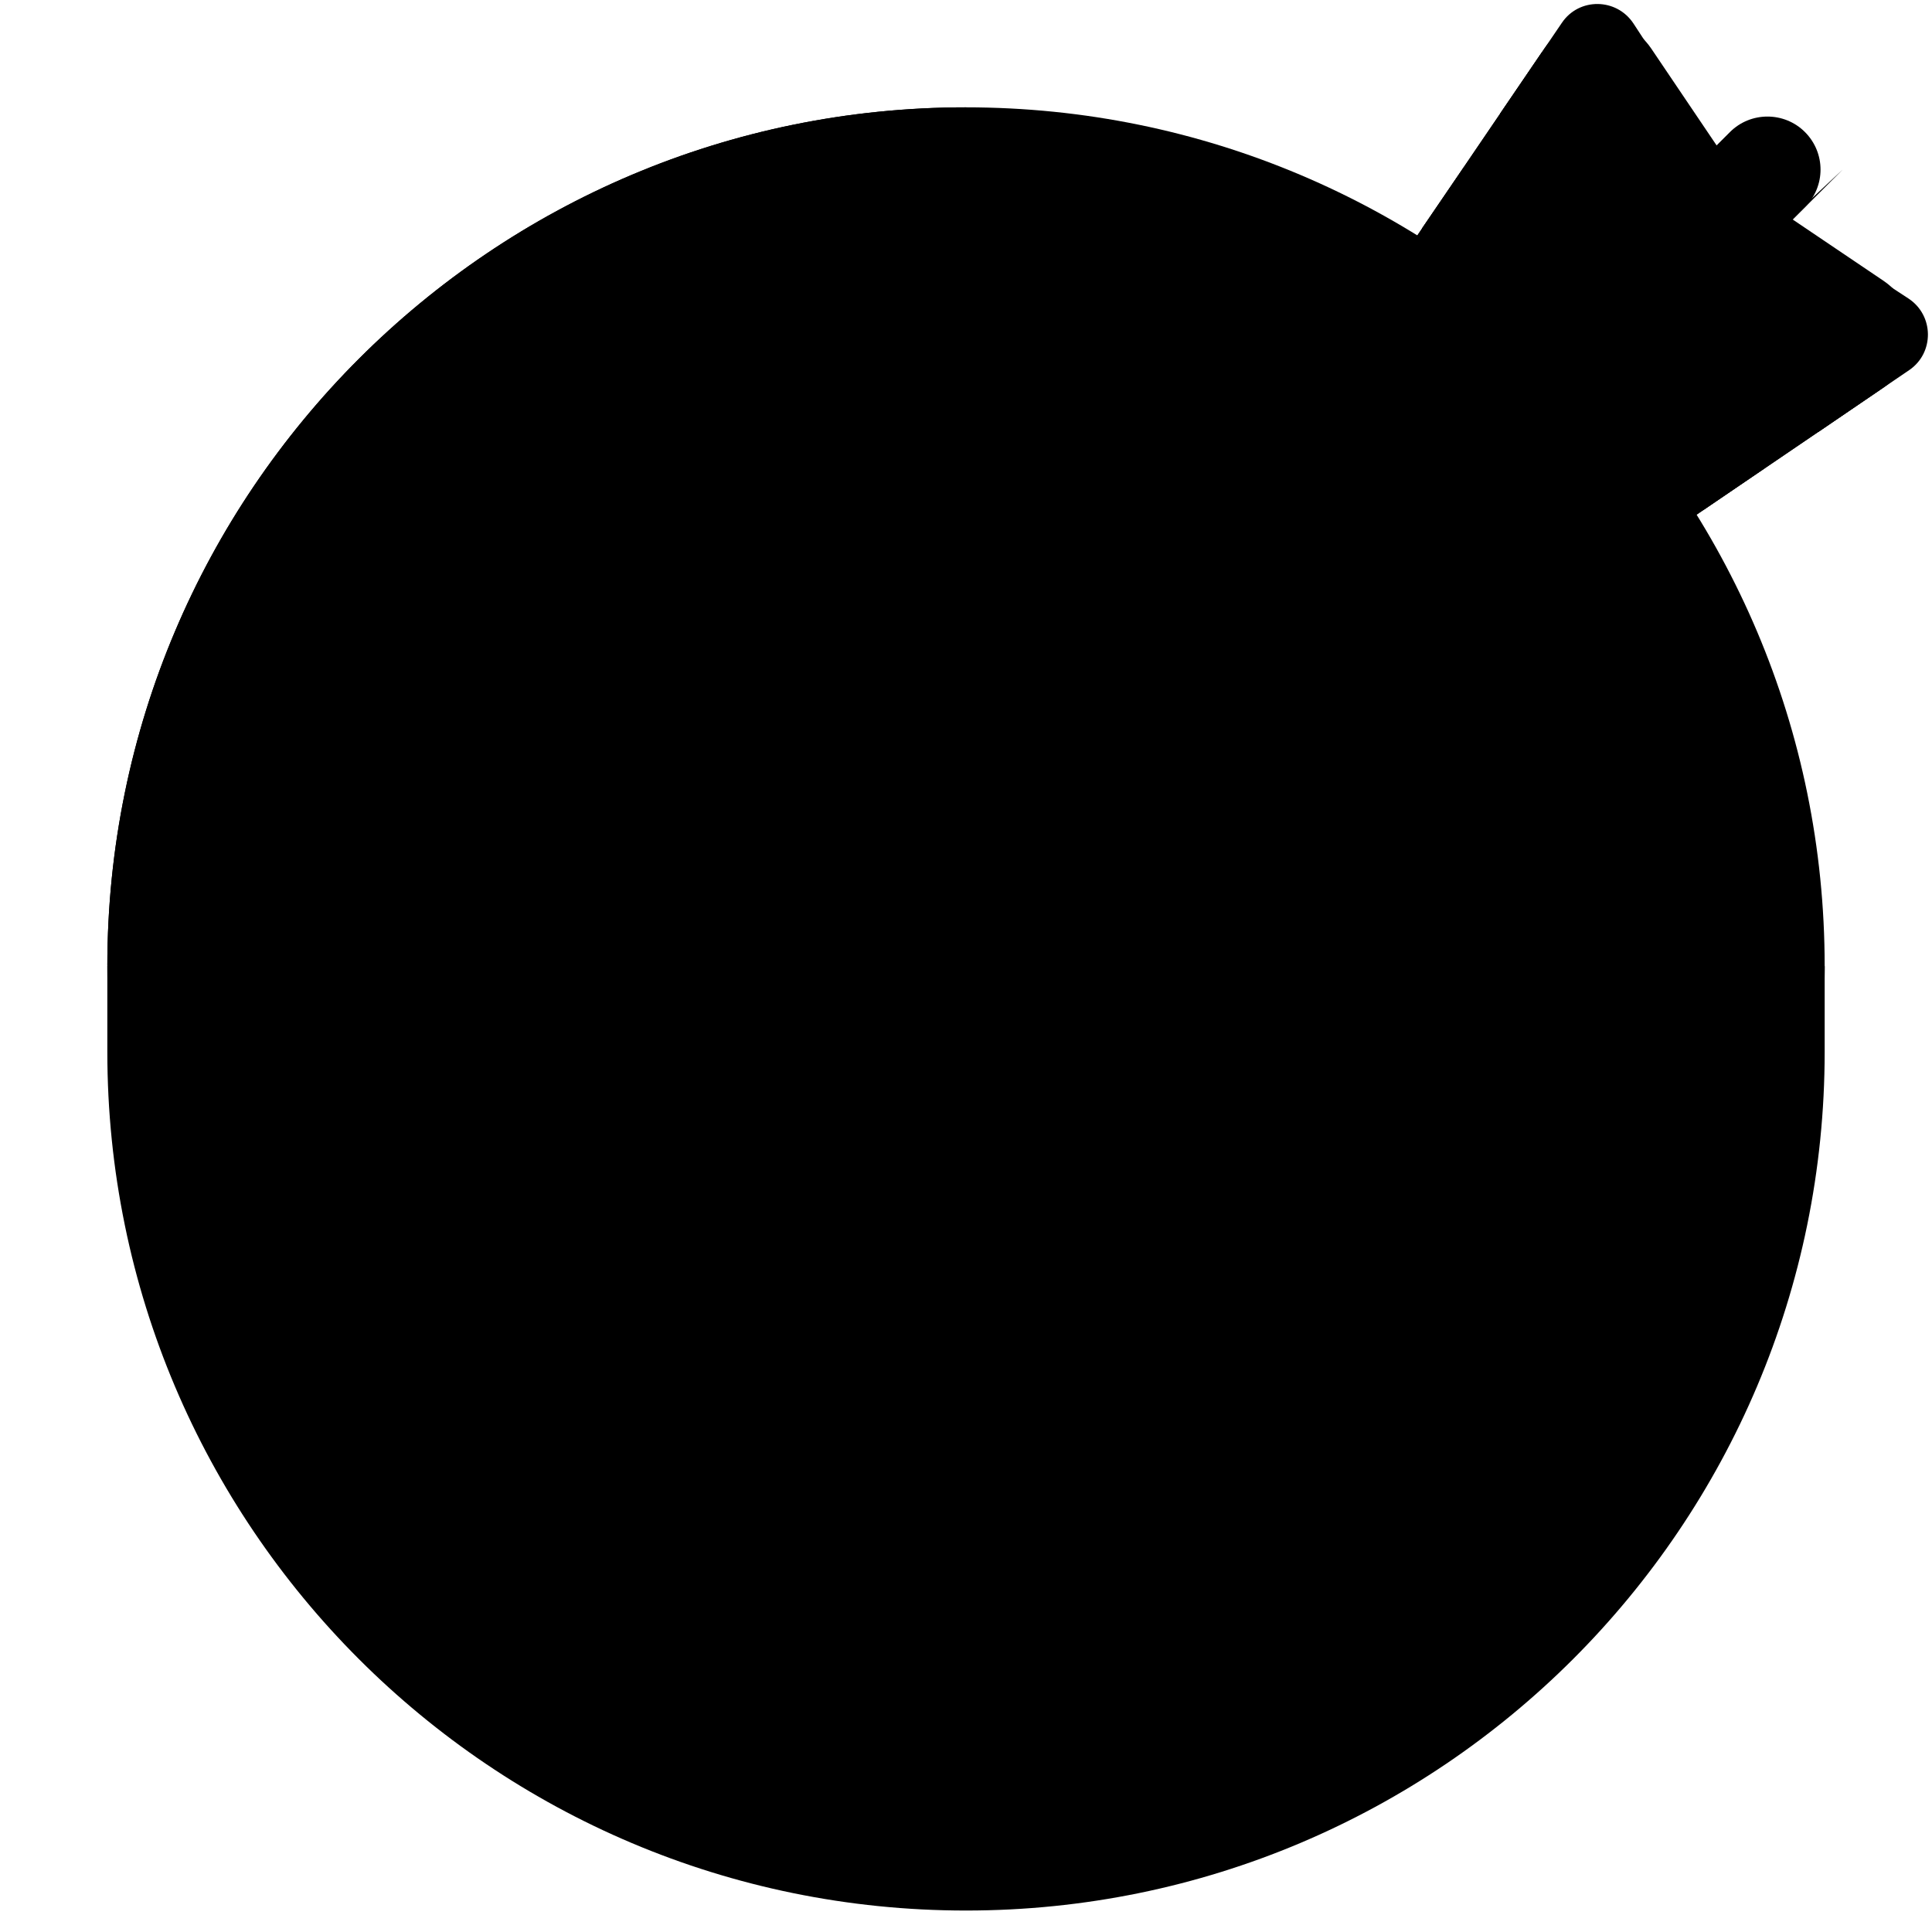
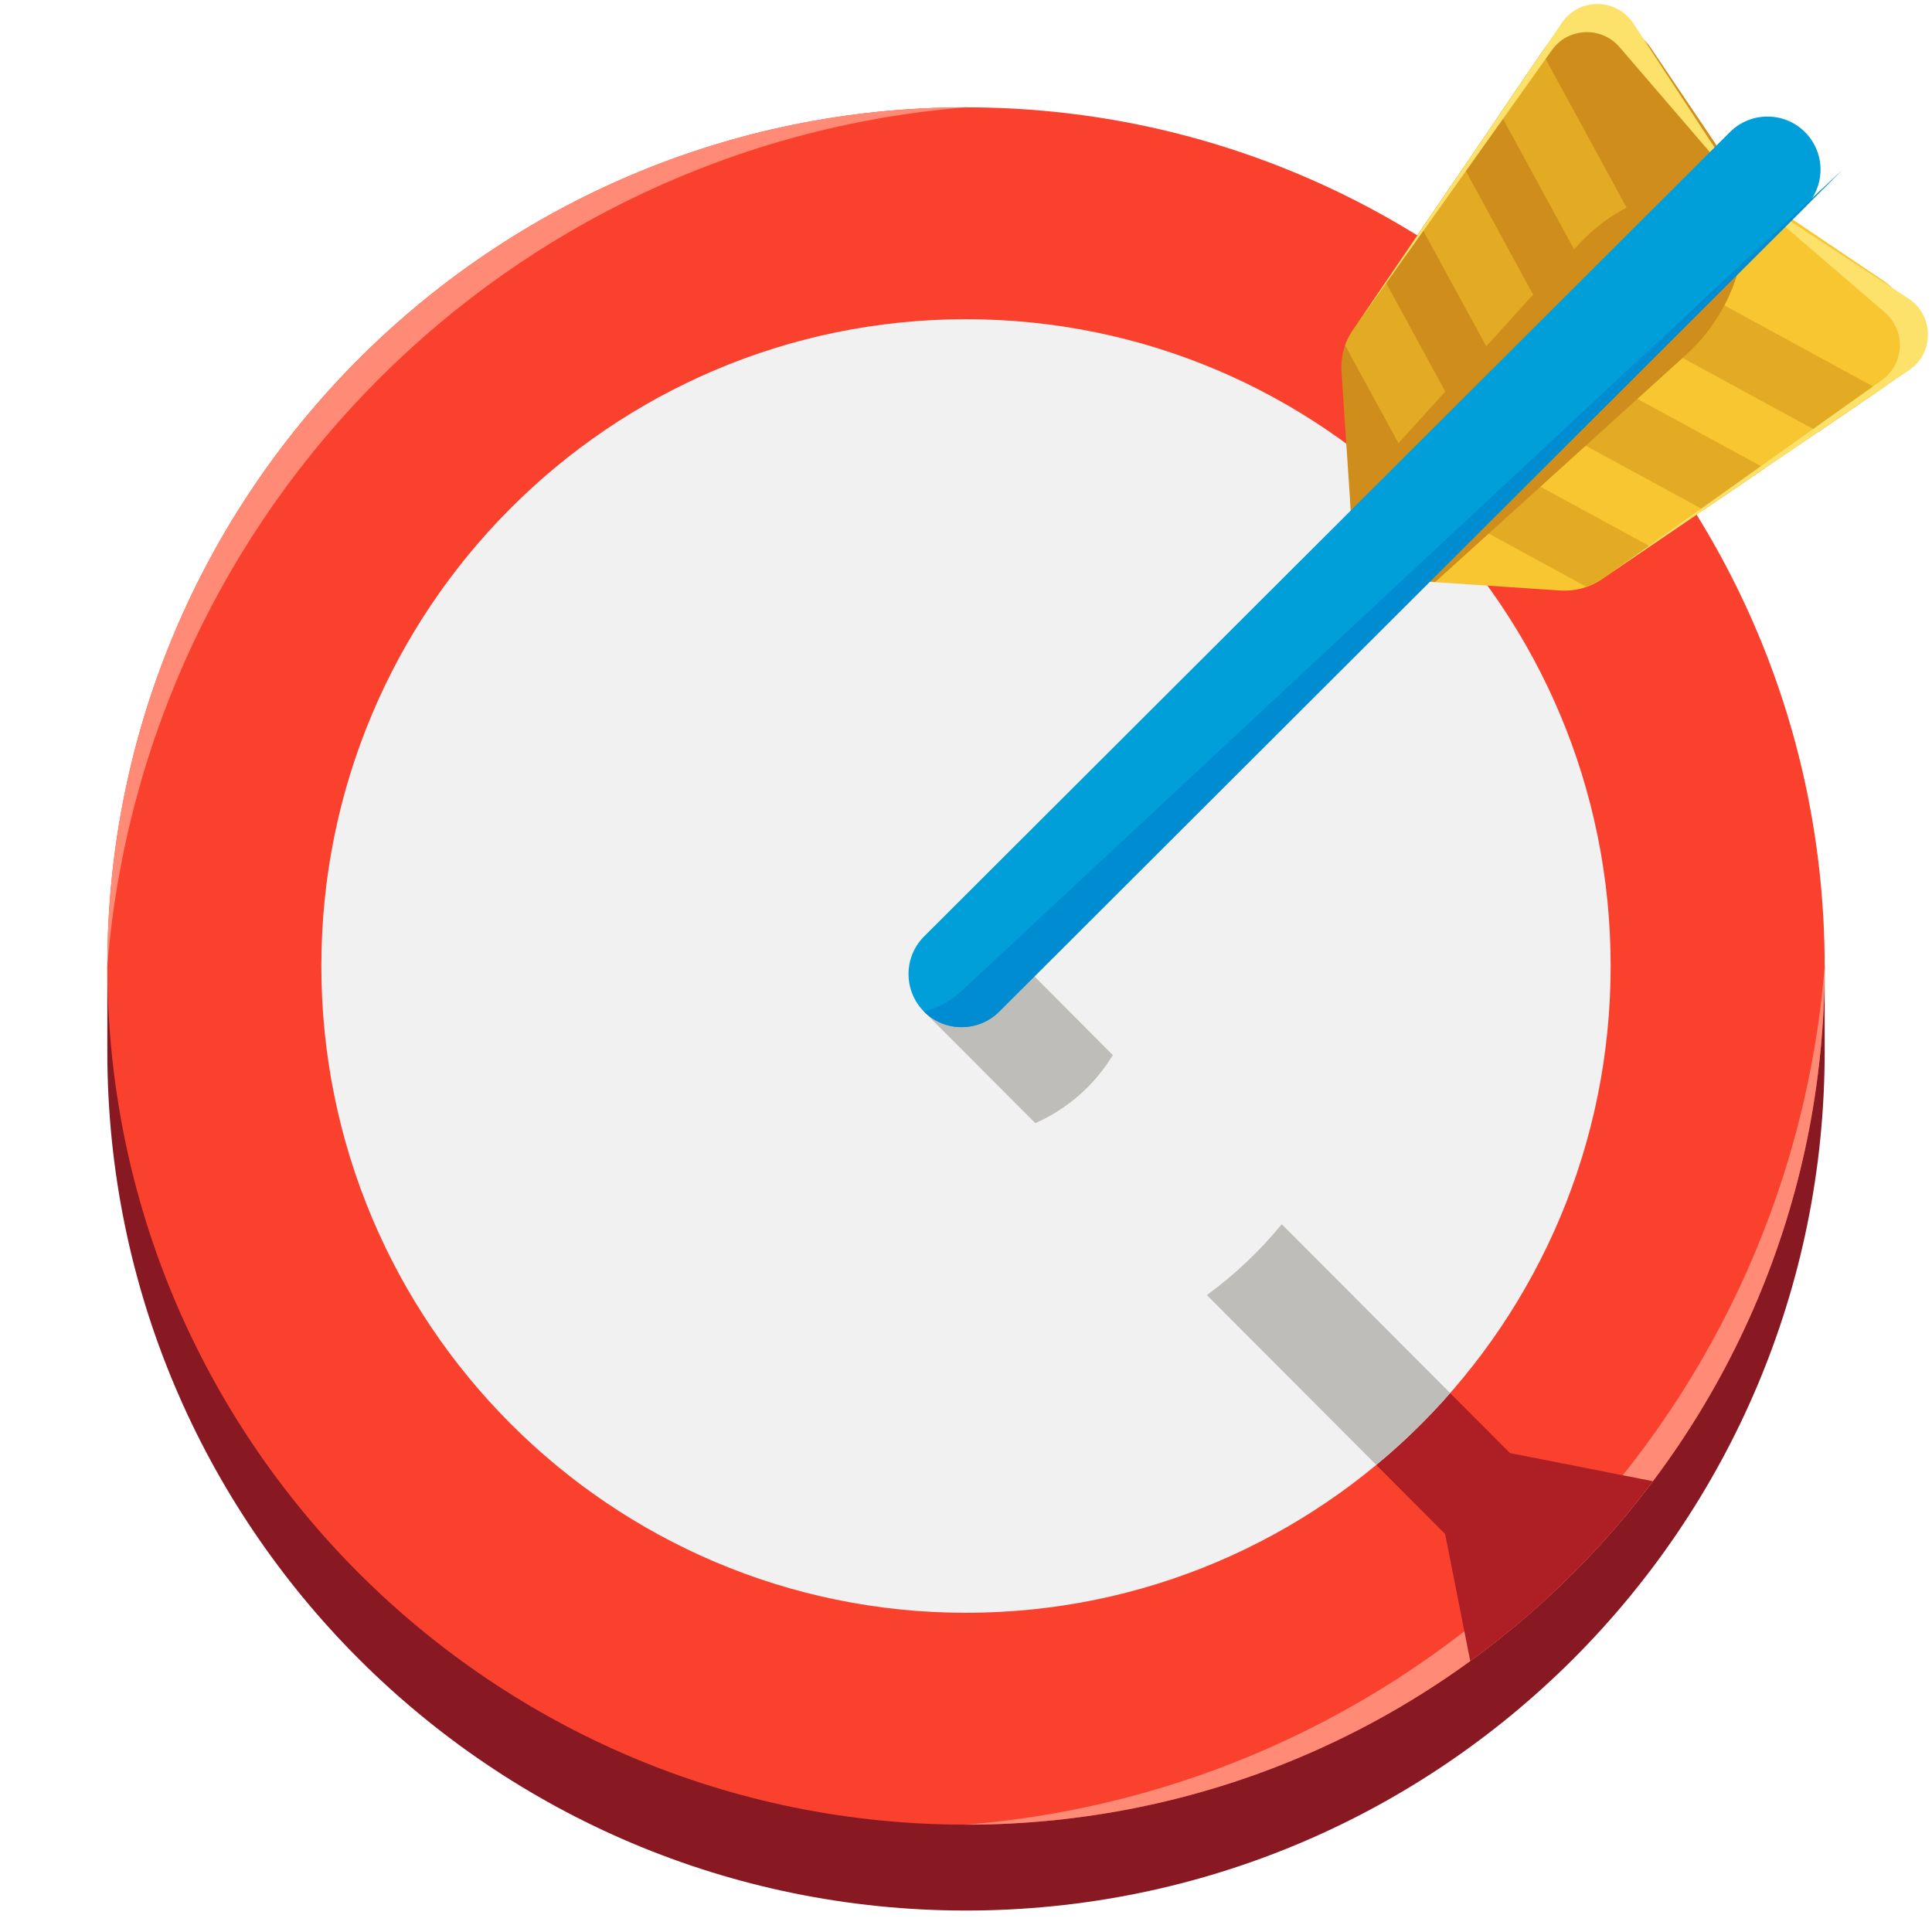
<svg xmlns="http://www.w3.org/2000/svg" viewBox="0 0 90 90">
-   <path d="M45,89C22.91,89,5,71.09,5,49L5,45L85,45L85,49C85,71.09,67.09,89,45,89Z" fill="currentColor" />
-   <path d="M85,45C85,22.91,67.09,5,45,5C22.91,5,5,22.91,5,45C5,67.09,22.91,85,45,85C67.09,85,85,67.09,85,45Z" fill="currentColor" />
-   <path d="M85,45C85,67.09,67.09,85,45,85C66.33,83.27,83.27,66.33,85,45Z" fill="currentColor" />
-   <path d="M70.34,67.69L46.41,43.7L43.02,47.1L67.32,71.46L68.49,77.38C71.73,75.03,74.6,72.2,77,69Z" fill="currentColor" />
-   <path d="M75.03,45C75.03,28.36,61.59,14.87,45,14.87C28.42,14.87,14.97,28.36,14.97,45C14.97,61.64,28.42,75.13,45,75.13C61.59,75.13,75.03,61.64,75.03,45Z" fill="currentColor" />
-   <path d="M64,45C64,34.51,55.49,26,45,26C34.51,26,26,34.51,26,45C26,55.49,34.51,64,45,64C55.49,64,64,55.49,64,45Z" fill="currentColor" />
-   <path d="M45,53C40.58,53,37,49.42,37,45C37,40.58,40.58,37,45,37C49.42,37,53,40.58,53,45C53,49.42,49.42,53,45,53Z" fill="currentColor" />
-   <path d="M59.71,57.03C58.69,58.27,57.52,59.38,56.22,60.33L64.11,68.24C65.35,67.22,66.5,66.1,67.55,64.89Z" fill="currentColor" />
-   <path d="M43.02,47.1L46.41,43.7L51.84,49.15C51,50.54,49.73,51.66,48.23,52.32Z" fill="currentColor" />
-   <path d="M5,45C5,22.91,22.91,5,45,5C23.67,6.73,6.73,23.67,5,45Z" fill="currentColor" />
-   <path d="M63,15.41L71.95,2.25C73.15,0.49,75.73,0.5,76.92,2.26L81.28,8.72L63.13,26.87L62.49,17.29C62.45,16.63,62.63,15.96,63,15.41Z" fill="currentColor" />
-   <path d="M62.66,16.09C62.74,15.85,62.86,15.62,63,15.41L64.55,13.14L68.89,21.11L66.63,23.37Z" fill="currentColor" />
-   <path d="M70.87,19.13L66.24,10.64L68.19,7.79L73.13,16.87Z" fill="currentColor" />
-   <path d="M75.11,14.89L69.88,5.29L71.83,2.43L77.38,12.62Z" fill="currentColor" />
-   <path d="M81.17,8.83L63.12,26.88L62.89,23.14L73.47,11.46C75.41,9.31,78.32,8.32,81.17,8.83Z" fill="currentColor" />
-   <path d="M72.76,1.06C73.56,-0.12,75.3,-0.1,76.09,1.09L81.16,8.84L75.44,2.19C74.59,1.21,73.04,1.28,72.29,2.34L63.37,14.88Z" fill="currentColor" />
-   <path d="M74.59,27L87.75,18.05C89.51,16.85,89.5,14.27,87.74,13.08L81.28,8.72L63.13,26.87L72.7,27.51C73.37,27.55,74.04,27.37,74.59,27Z" fill="currentColor" />
-   <path d="M73.91,27.34C74.15,27.26,74.38,27.14,74.59,27L76.86,25.45L68.89,21.11L66.63,23.37Z" fill="currentColor" />
-   <path d="M70.87,19.13L79.36,23.75L82.21,21.81L73.13,16.87Z" fill="currentColor" />
-   <path d="M75.11,14.89L84.71,20.12L87.56,18.17L77.38,12.62Z" fill="currentColor" />
-   <path d="M81.17,8.83L63.12,26.88L66.86,27.11L78.54,16.53C80.68,14.59,81.68,11.68,81.17,8.83Z" fill="currentColor" />
-   <path d="M88.94,17.24C90.11,16.44,90.1,14.7,88.91,13.91L81.16,8.84L87.81,14.56C88.79,15.41,88.72,16.96,87.66,17.71L75.12,26.63Z" fill="currentColor" />
-   <path d="M80.59,6.15L43.05,43.62C42.08,44.59,42.08,46.16,43.05,47.13C44.01,48.09,45.58,48.09,46.54,47.13L84.08,9.65C85.05,8.68,85.05,7.12,84.08,6.15C83.12,5.19,81.55,5.19,80.59,6.15Z" fill="currentColor" />
-   <path d="M43.04,47.12C44.01,48.09,45.58,48.09,46.55,47.12L85.84,7.9L44.82,46.14C44.32,46.61,43.71,46.95,43.04,47.12Z" fill="currentColor" />
+   <path d="M45,89C22.91,89,5,71.09,5,49L5,45L85,45L85,49C85,71.09,67.09,89,45,89Z" fill="#881822" />
+   <path d="M85,45C85,22.91,67.09,5,45,5C22.91,5,5,22.91,5,45C5,67.09,22.91,85,45,85C67.09,85,85,67.09,85,45Z" fill="#FA412D" />
+   <path d="M85,45C85,67.09,67.09,85,45,85C66.33,83.27,83.27,66.33,85,45Z" fill="#FF8A75" />
+   <path d="M70.34,67.69L46.41,43.7L43.02,47.1L67.32,71.46L68.49,77.38C71.73,75.03,74.6,72.2,77,69Z" fill="#AD1F24" />
+   <path d="M75.03,45C75.03,28.36,61.59,14.87,45,14.87C28.42,14.87,14.97,28.36,14.97,45C14.97,61.64,28.42,75.13,45,75.13C61.59,75.13,75.03,61.64,75.03,45Z" fill="#F1F1F1" />
+   <path d="M64,45C64,34.51,55.49,26,45,26C34.51,26,26,34.51,26,45C26,55.49,34.51,64,45,64C55.49,64,64,55.49,64,45Z" fill="#F1F1F1" />
+   <path d="M45,53C40.58,53,37,49.42,37,45C37,40.58,40.58,37,45,37C49.42,37,53,40.58,53,45C53,49.42,49.42,53,45,53Z" fill="#F1F1F1" />
+   <path d="M59.71,57.03C58.69,58.27,57.52,59.38,56.22,60.33L64.11,68.24C65.35,67.22,66.5,66.1,67.55,64.89Z" fill="#BEBDB9" />
+   <path d="M43.02,47.1L46.41,43.7L51.84,49.15C51,50.54,49.73,51.66,48.23,52.32Z" fill="#BEBDB9" />
+   <path d="M5,45C5,22.91,22.91,5,45,5C23.67,6.73,6.73,23.67,5,45Z" fill="#FF8A75" />
+   <path d="M63,15.41L71.95,2.25C73.15,0.49,75.73,0.5,76.92,2.26L81.28,8.72L63.13,26.87L62.49,17.29C62.45,16.63,62.63,15.96,63,15.41Z" fill="#CF8D1B" />
+   <path d="M62.66,16.09C62.74,15.85,62.86,15.62,63,15.41L64.55,13.14L68.89,21.11L66.63,23.37Z" fill="#E3AA24" />
+   <path d="M70.87,19.13L66.24,10.64L68.19,7.79L73.13,16.87Z" fill="#E3AA24" />
+   <path d="M75.11,14.89L69.88,5.29L71.83,2.43L77.38,12.62Z" fill="#E3AA24" />
+   <path d="M81.17,8.83L63.12,26.88L62.89,23.14L73.47,11.46C75.41,9.31,78.32,8.32,81.17,8.83Z" fill="#CF8D1B" />
+   <path d="M72.76,1.06C73.56,-0.12,75.3,-0.1,76.09,1.09L81.16,8.84L75.44,2.19C74.59,1.21,73.04,1.28,72.29,2.34L63.37,14.88Z" fill="#FCE26A" />
+   <path d="M74.59,27L87.75,18.05C89.51,16.85,89.5,14.27,87.74,13.08L81.28,8.72L63.13,26.87L72.7,27.51C73.37,27.55,74.04,27.37,74.59,27Z" fill="#F7C631" />
+   <path d="M73.91,27.34C74.15,27.26,74.38,27.14,74.59,27L76.86,25.45L68.89,21.11L66.63,23.37Z" fill="#E3AA24" />
+   <path d="M70.87,19.13L79.36,23.75L82.21,21.81L73.13,16.87Z" fill="#E3AA24" />
+   <path d="M75.11,14.89L84.71,20.12L87.56,18.17L77.38,12.62Z" fill="#E3AA24" />
+   <path d="M81.17,8.83L63.12,26.88L66.86,27.11L78.54,16.53C80.68,14.59,81.68,11.68,81.17,8.83Z" fill="#CF8D1B" />
+   <path d="M88.94,17.24C90.11,16.44,90.1,14.7,88.91,13.91L81.16,8.84L87.81,14.56C88.79,15.41,88.72,16.96,87.66,17.71L75.12,26.63Z" fill="#FCE26A" />
+   <path d="M80.59,6.15L43.05,43.62C42.08,44.59,42.08,46.16,43.05,47.13C44.01,48.09,45.58,48.09,46.54,47.13L84.08,9.65C85.05,8.68,85.05,7.12,84.08,6.15C83.12,5.19,81.55,5.19,80.59,6.15Z" fill="#009FD9" />
+   <path d="M43.04,47.12C44.01,48.09,45.58,48.09,46.55,47.12L85.84,7.9L44.82,46.14C44.32,46.61,43.71,46.95,43.04,47.12Z" fill="#008CD1" />
</svg>
